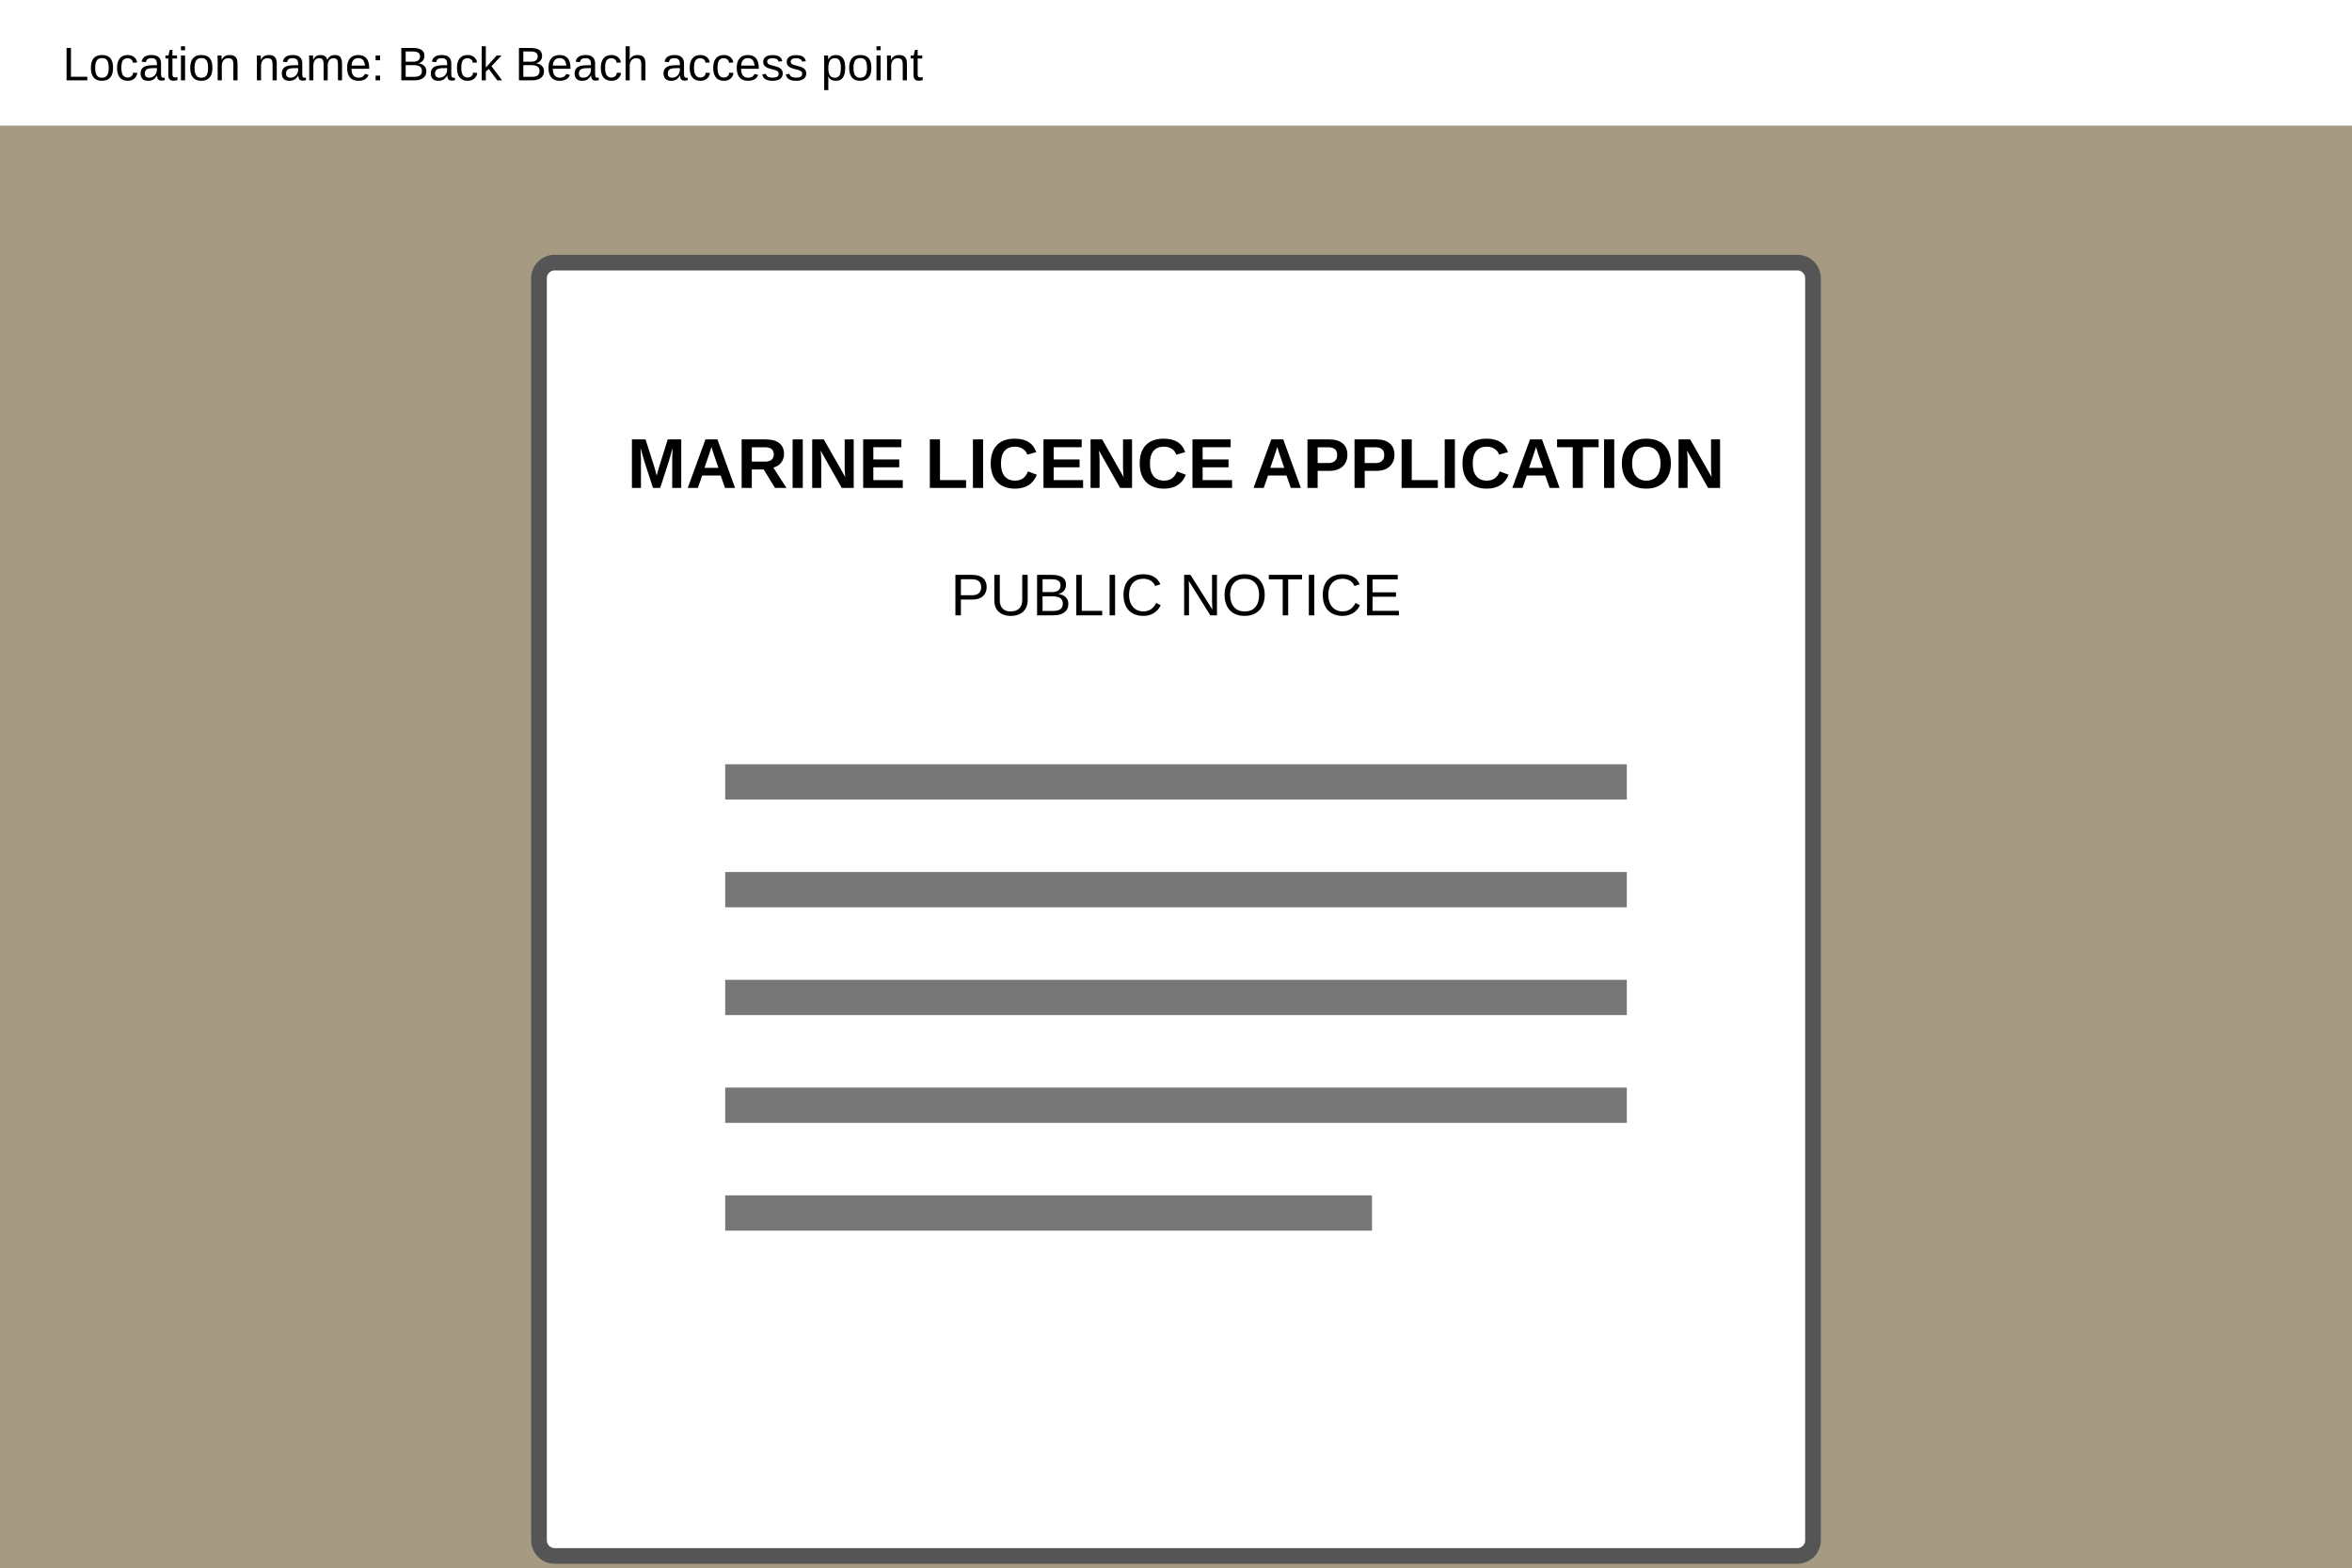
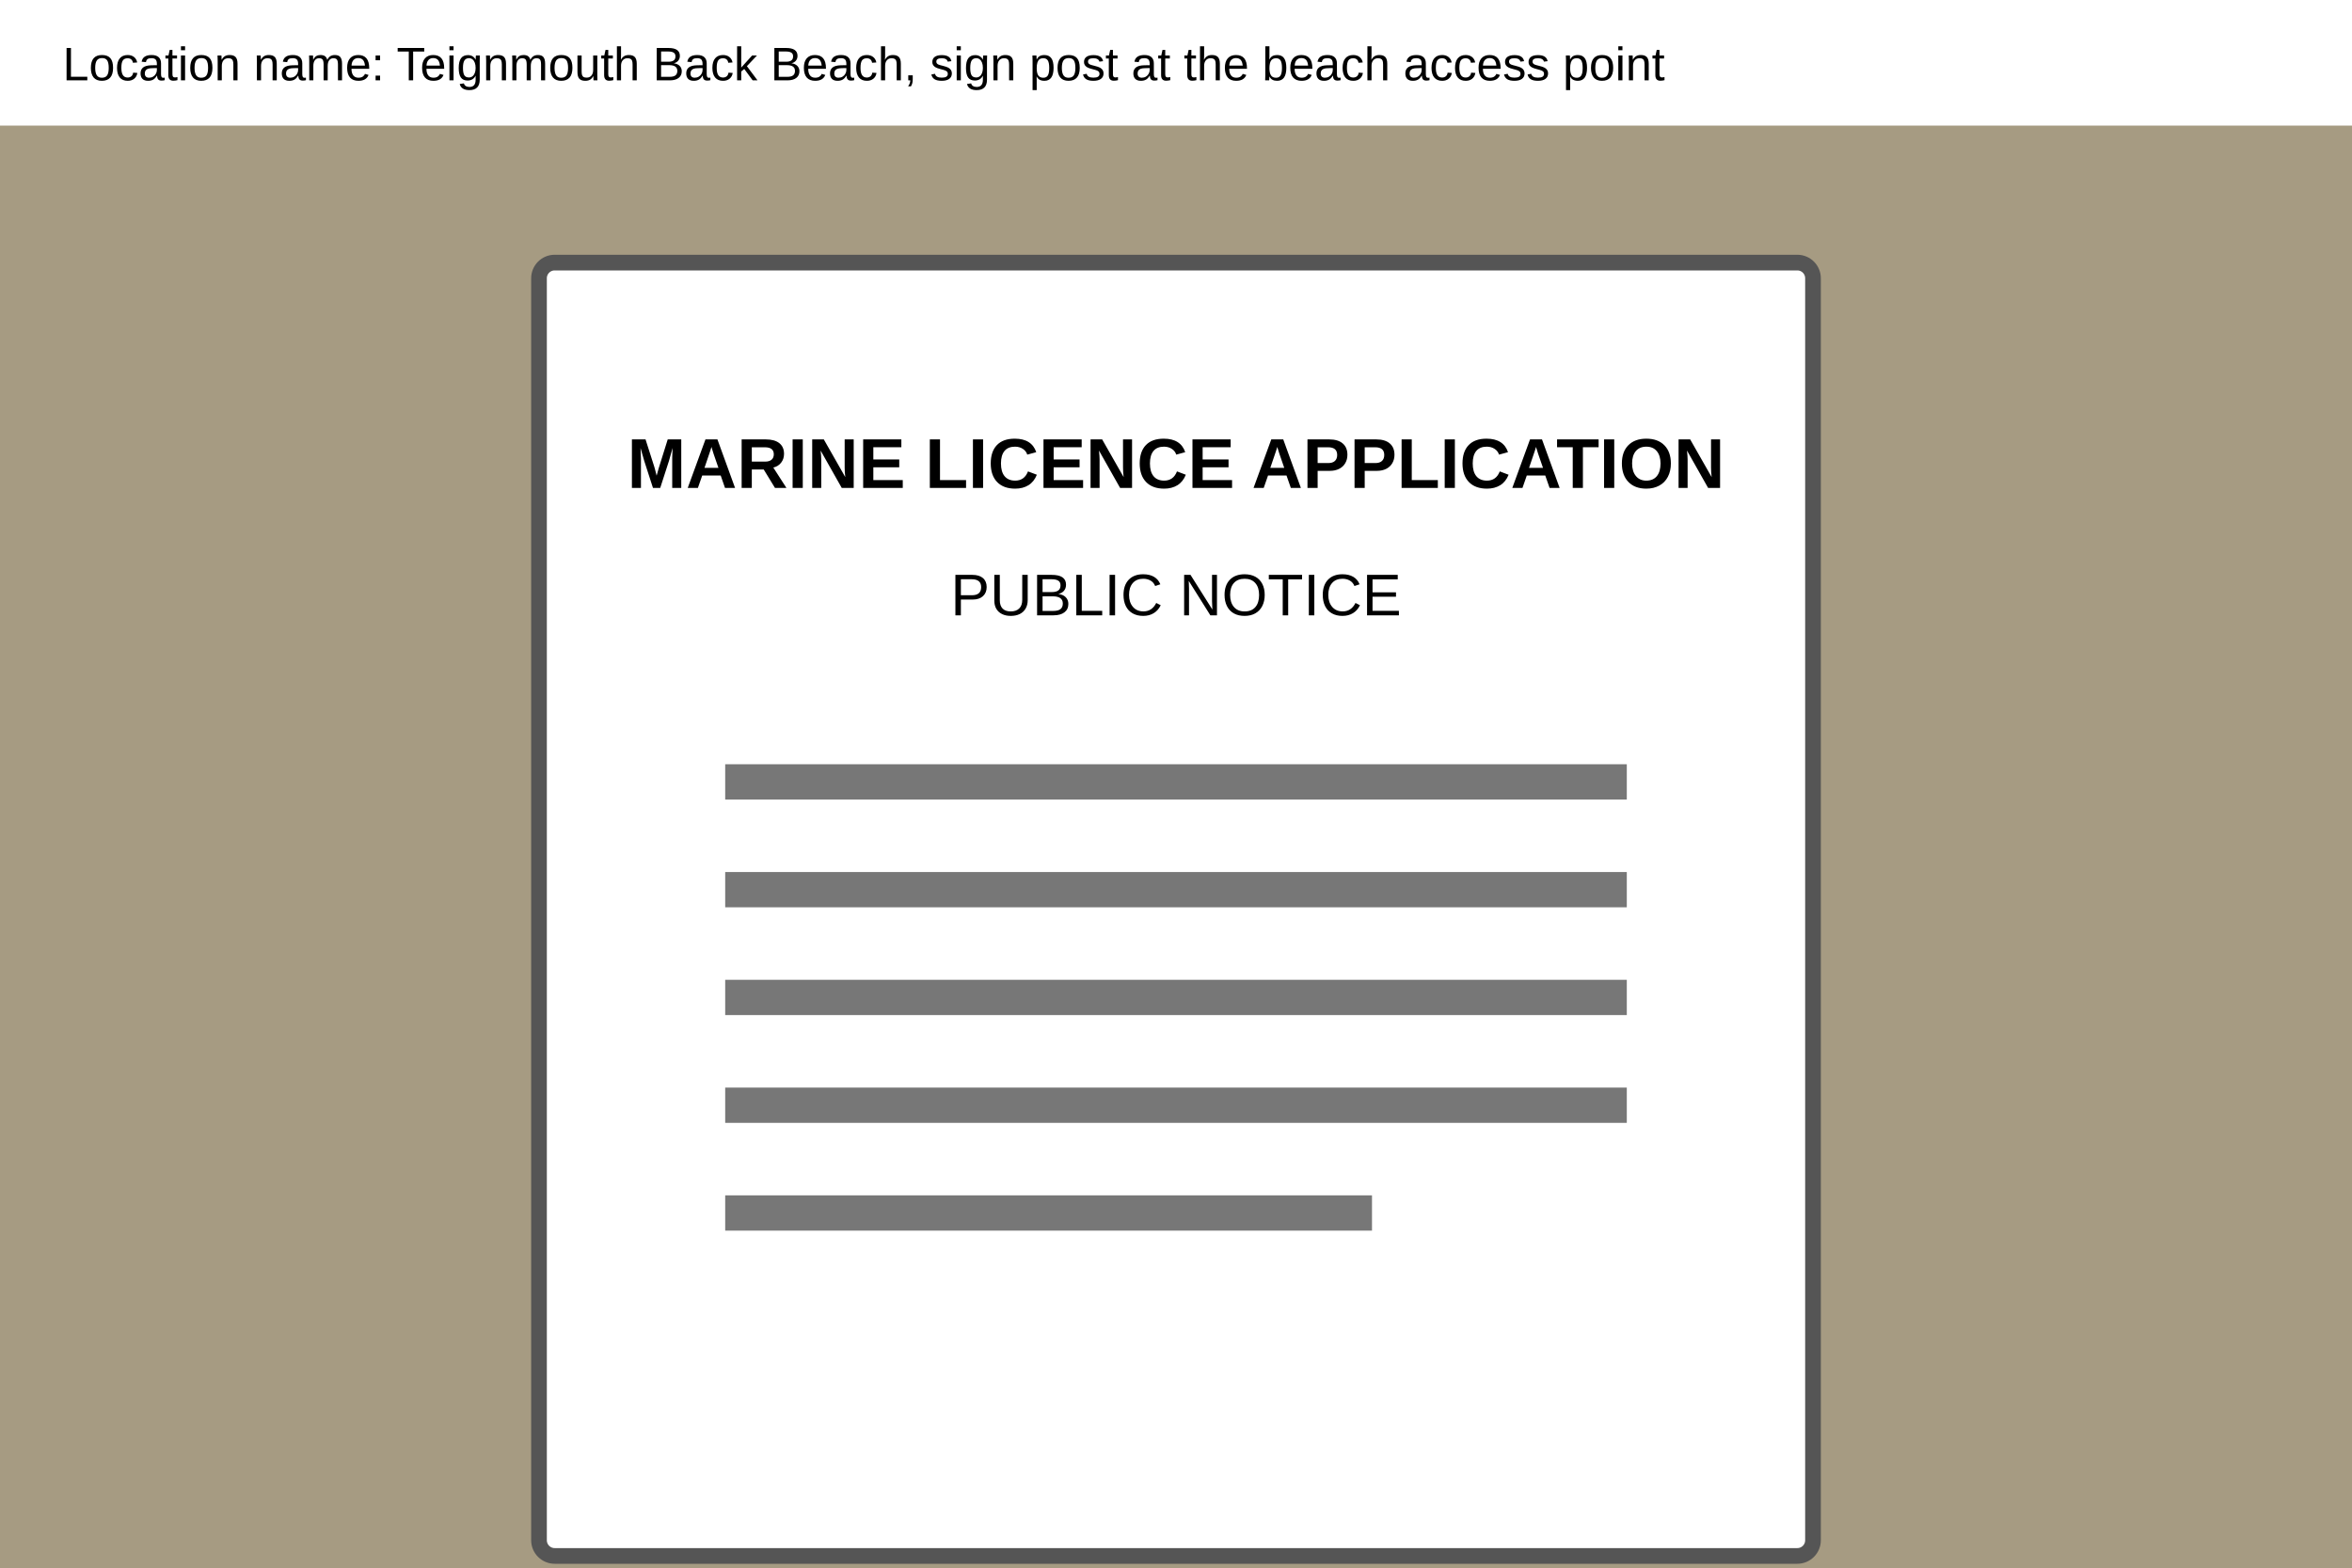
<svg xmlns="http://www.w3.org/2000/svg" width="1200" height="800" viewBox="0 0 1200 800">
  <g transform="translate(0 64)">
    <rect width="1200" height="800" fill="#a69b82" />
    <rect x="275" y="70" width="650" height="660" rx="8" fill="#fff" stroke="#555" stroke-width="8" />
    <text x="600" y="185" text-anchor="middle" font-family="Arial" font-size="36" font-weight="700">MARINE LICENCE APPLICATION</text>
    <text x="600" y="250" text-anchor="middle" font-family="Arial" font-size="30">PUBLIC NOTICE</text>
    <path d="M370 335h460M370 390h460M370 445h460M370 500h460M370 555h330" stroke="#777" stroke-width="18" />
  </g>
  <rect width="1200" height="64" fill="#fff" />
-   <text x="32" y="41" font-family="Arial" font-size="24">Location name: Back Beach access point</text>
+   <text x="32" y="41" font-family="Arial" font-size="24">Location name: Teignmouth Back Beach, sign post at the beach access point</text>
</svg>
